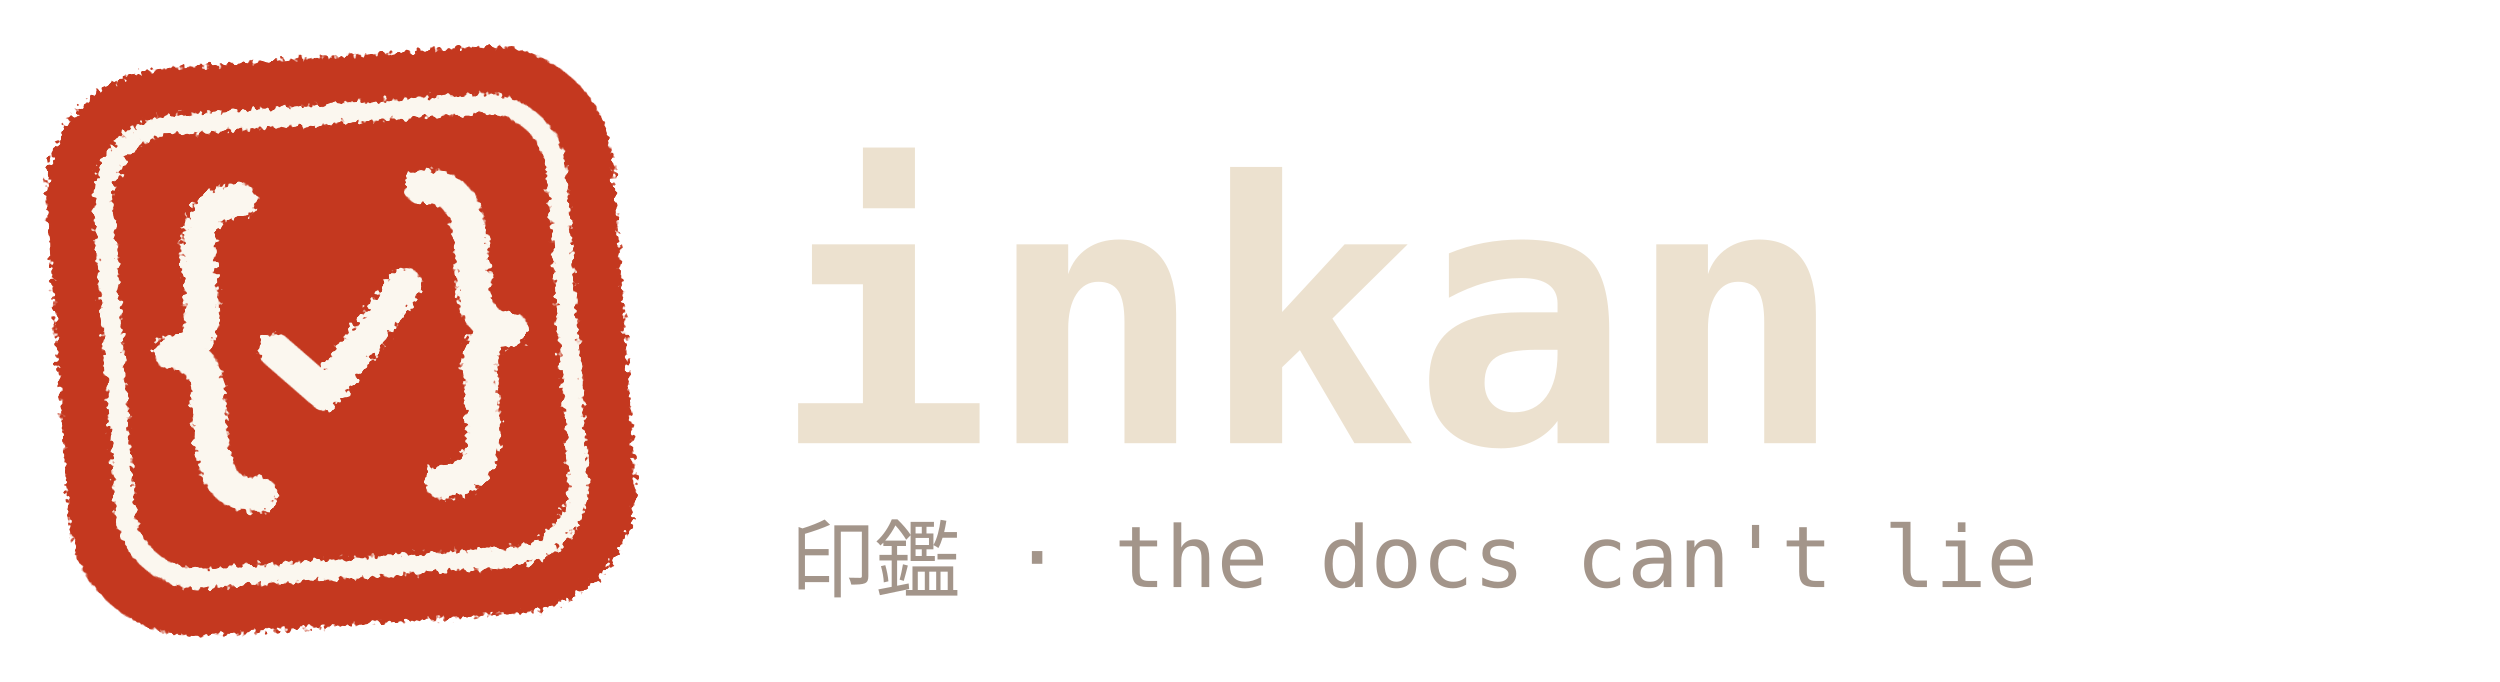
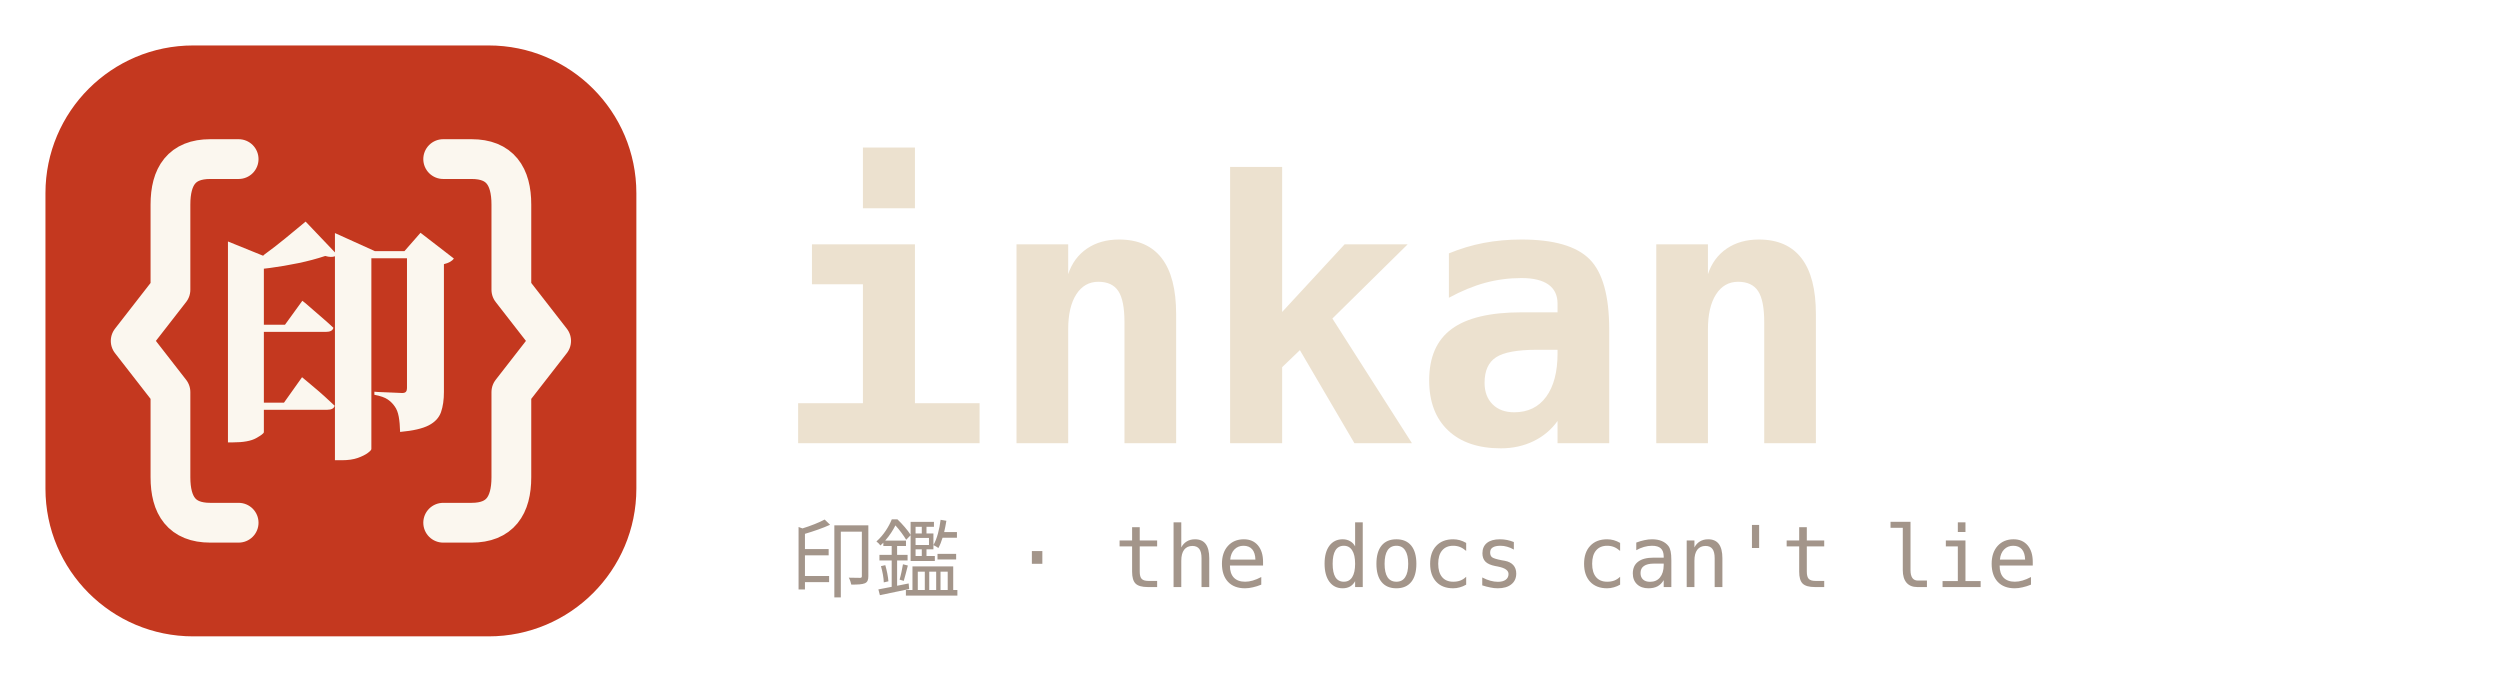
<svg xmlns="http://www.w3.org/2000/svg" viewBox="0 0 440 120" role="img" aria-label="inkan">
-   <defs>
-     <filter id="ink" x="-10%" y="-10%" width="120%" height="120%">
-       <feTurbulence type="fractalNoise" baseFrequency="0.9" numOctaves="2" seed="7" result="noise" />
-       <feDisplacementMap in="SourceGraphic" in2="noise" scale="2.2" />
-     </filter>
-   </defs>
-   <g transform="rotate(-4 60 60)" filter="url(#ink)">
-     <rect x="10" y="10" width="100" height="100" rx="22" fill="#c4381f" />
-     <rect x="20" y="20" width="80" height="80" rx="13" fill="none" stroke="#fbf7ef" stroke-width="3.5" />
-     <g fill="none" stroke="#fbf7ef" stroke-width="6" stroke-linecap="round" stroke-linejoin="round">
-       <path d="M44 34 C37 34 36 39 36 46 L36 53 C36 57.5 33.5 60 30 60 C33.5 60 36 62.5 36 67 L36 74 C36 81 37 86 44 86" />
-       <path d="M76 34 C83 34 84 39 84 46 L84 53 C84 57.5 86.5 60 90 60 C86.5 60 84 62.5 84 67 L84 74 C84 81 83 86 76 86" />
-       <path d="M48.5 61 L56.5 69 L72 51" />
-     </g>
+   <rect x="8" y="8" width="104" height="104" rx="26" fill="#c4381f" />
+   <g fill="none" stroke="#fbf7ef" stroke-width="7" stroke-linecap="round" stroke-linejoin="round">
+     <path d="M42 28 H37 C32 28 30 31 30 36 V51 L23 60 L30 69 V84 C30 89 32 92 37 92 H42" />
+     <path d="M78 28 H83 C88 28 90 31 90 36 V51 L97 60 L90 69 V84 C90 89 88 92 83 92 H78" />
  </g>
+   <path d="M40.12 77.86L40.12 42.5L46.31 45.01Q46.4 44.92 46.49 44.83L46.49 44.83Q48.28 43.53 50.18 41.98Q52.09 40.43 53.79 39L53.79 39L58.95 44.42L58.95 41.02L65.98 44.2L71.18 44.2L74.01 40.97L79.88 45.5Q79.43 46.17 78.13 46.49L78.13 46.49L78.13 68.99Q78.13 71.05 77.62 72.53Q77.1 74.01 75.46 74.86Q73.83 75.71 70.42 76.02L70.42 76.02Q70.38 74.46 70.18 73.34Q69.97 72.21 69.48 71.54L69.48 71.54Q68.99 70.82 68.25 70.31Q67.51 69.79 65.89 69.48L65.89 69.48L65.89 68.94L66.52 68.99Q67.15 69.03 68 69.05Q68.85 69.08 69.66 69.12Q70.47 69.17 70.78 69.17L70.78 69.17Q71.27 69.17 71.45 68.94Q71.63 68.72 71.63 68.31L71.63 68.31L71.63 45.45L65.36 45.45L65.36 79.03Q65.36 79.25 64.73 79.72Q64.1 80.19 62.96 80.6Q61.82 81 60.16 81L60.16 81L58.95 81L58.95 45.1Q58.32 45.36 57.24 45.05L57.24 45.05Q55.09 45.77 52.51 46.31Q49.94 46.84 47.52 47.16L47.52 47.16Q46.98 47.25 46.44 47.29L46.44 47.29L46.44 57.15L50.16 57.15L53.21 52.94L53.79 53.39Q54.33 53.88 55.18 54.6Q56.03 55.32 56.97 56.15Q57.92 56.97 58.68 57.69L58.68 57.69Q58.5 58.41 57.38 58.41L57.38 58.41L46.44 58.41L46.44 70.87L49.98 70.87L53.16 66.39L53.75 66.88Q54.33 67.37 55.25 68.14Q56.17 68.9 57.13 69.77Q58.09 70.65 58.9 71.41L58.9 71.41Q58.72 72.12 57.6 72.12L57.6 72.12L46.44 72.12L46.44 76.07Q46.4 76.38 45.07 77.12Q43.75 77.86 40.97 77.86L40.97 77.86L40.12 77.86" fill="#fbf7ef" />
  <text x="136" y="78" font-family="ui-monospace, 'Cascadia Code', 'JetBrains Mono', Menlo, Consolas, monospace" font-size="64" font-weight="700" letter-spacing="-1" fill="#ece1cf">inkan</text>
  <text x="139" y="104" font-family="ui-monospace, 'Cascadia Code', Menlo, Consolas, monospace" font-size="15" fill="#a3958a">印鑑 · the docs can't lie</text>
</svg>
